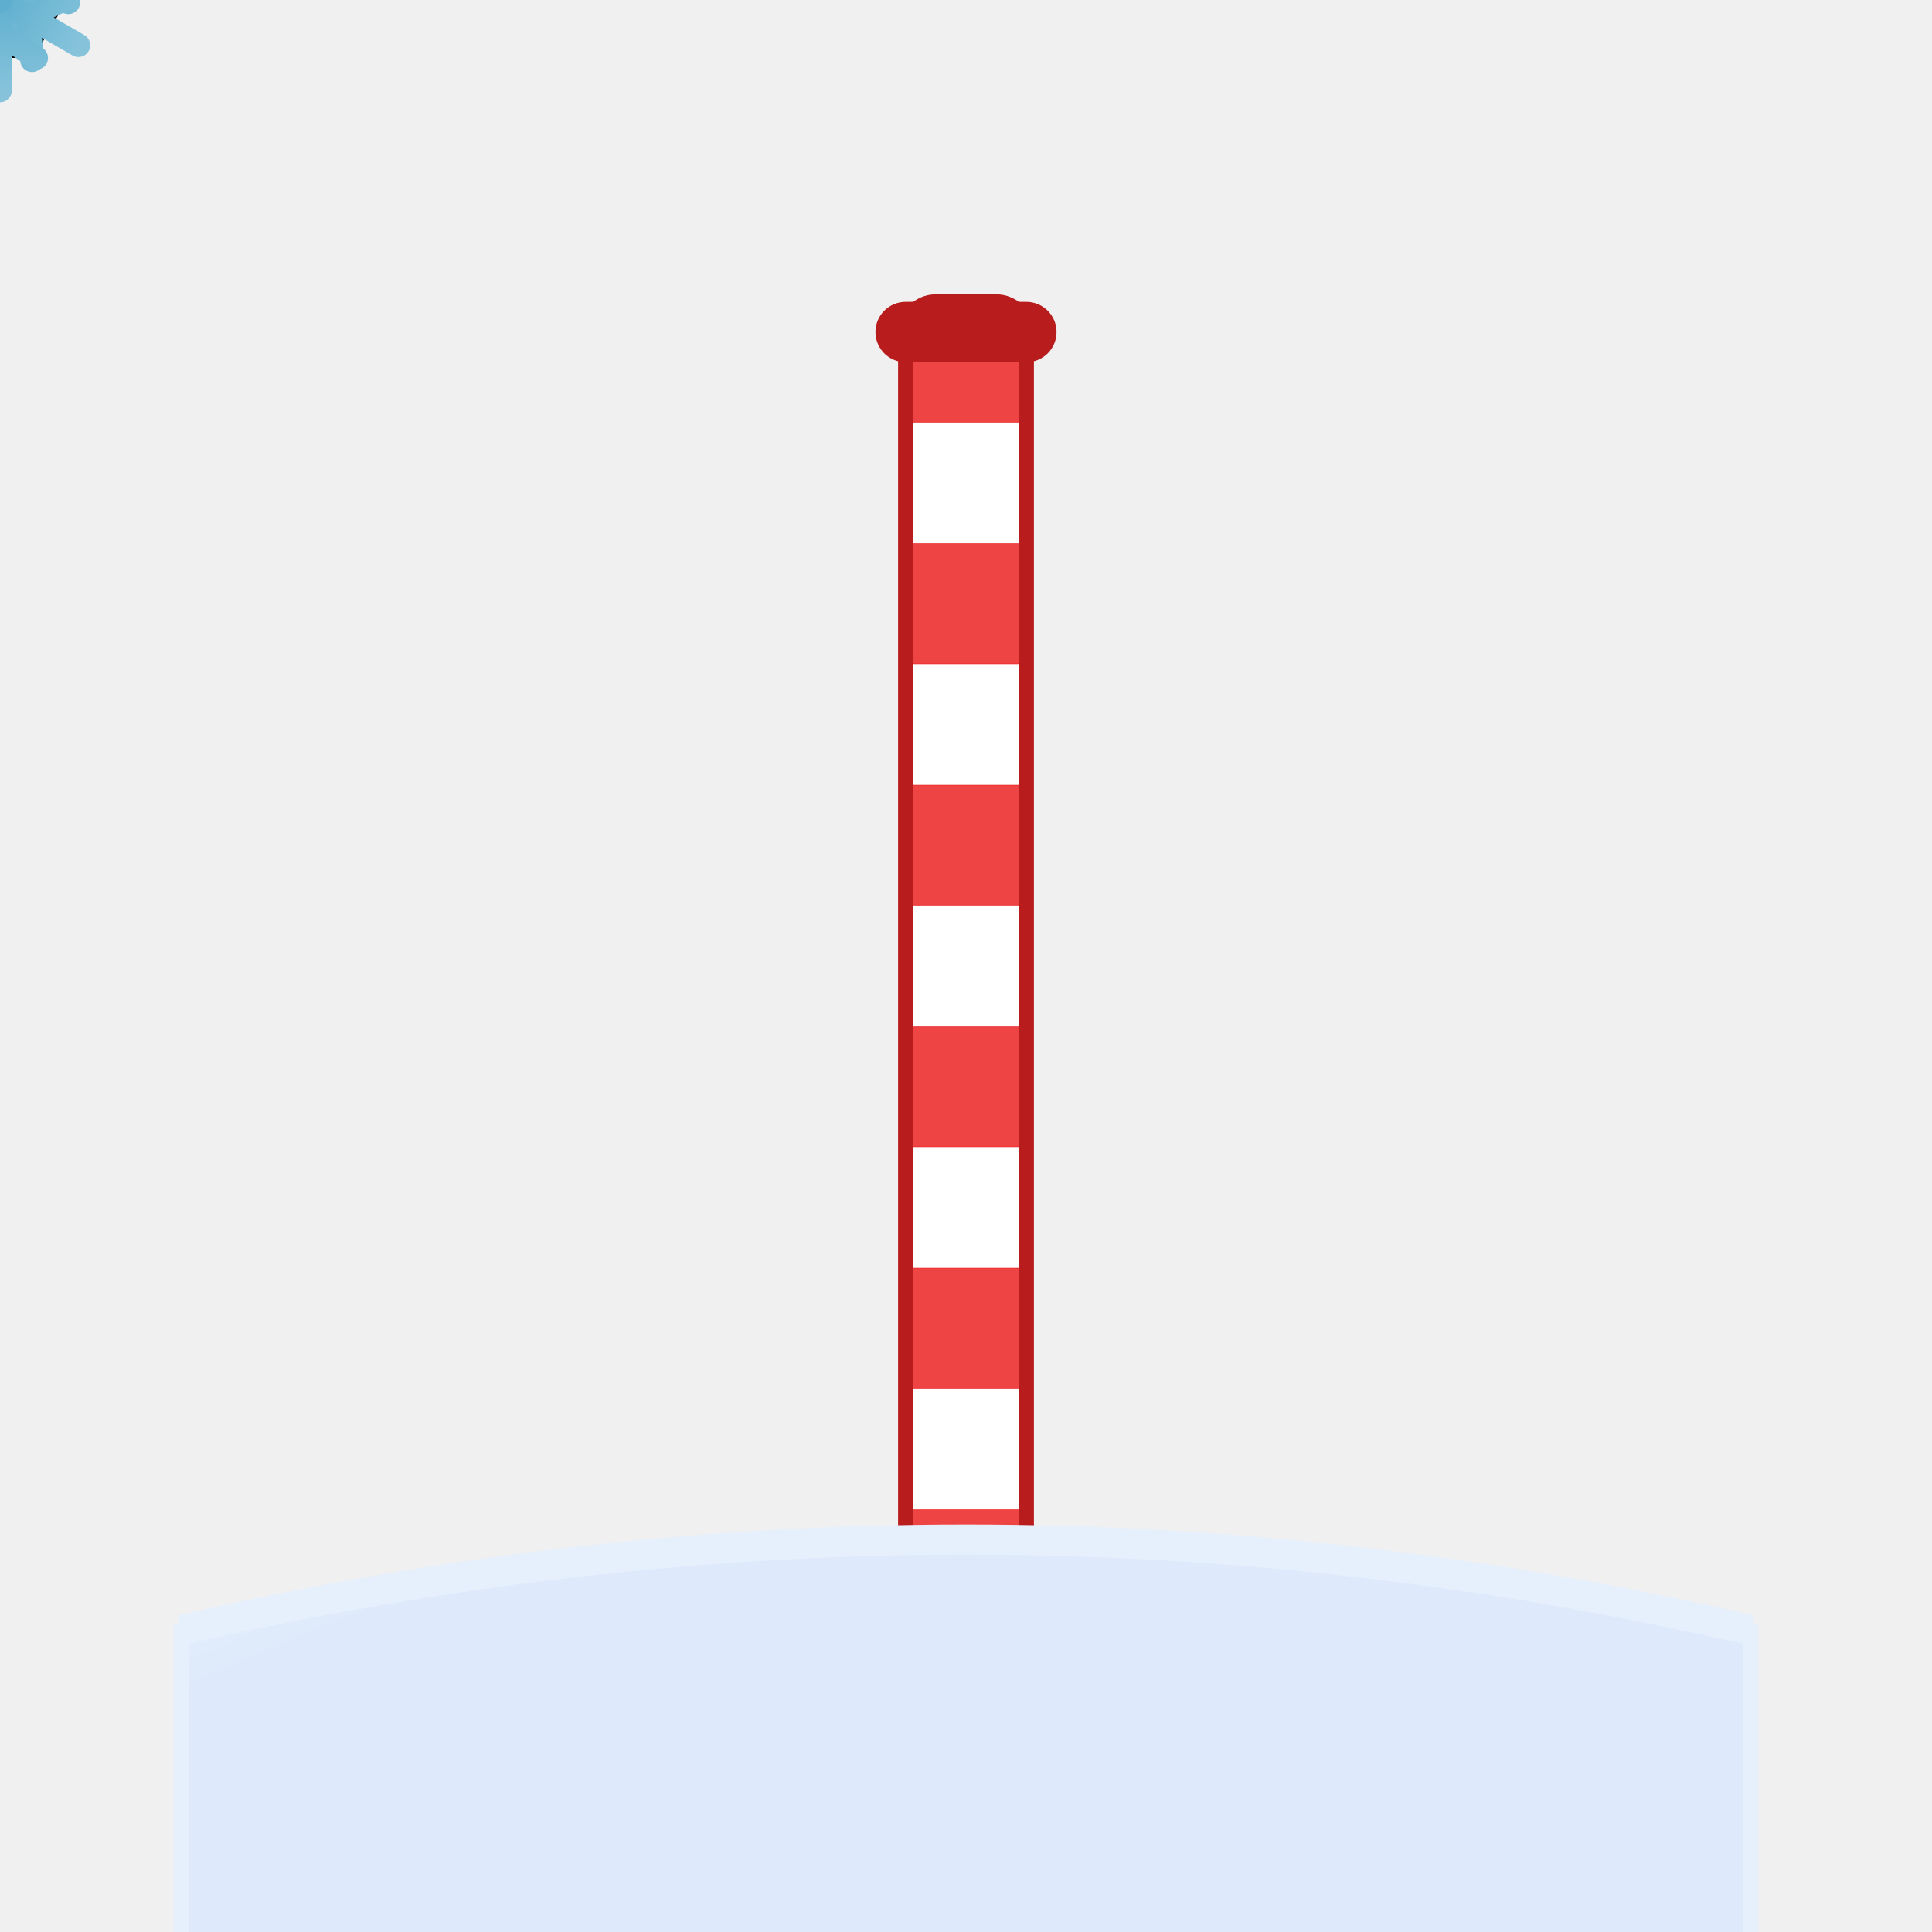
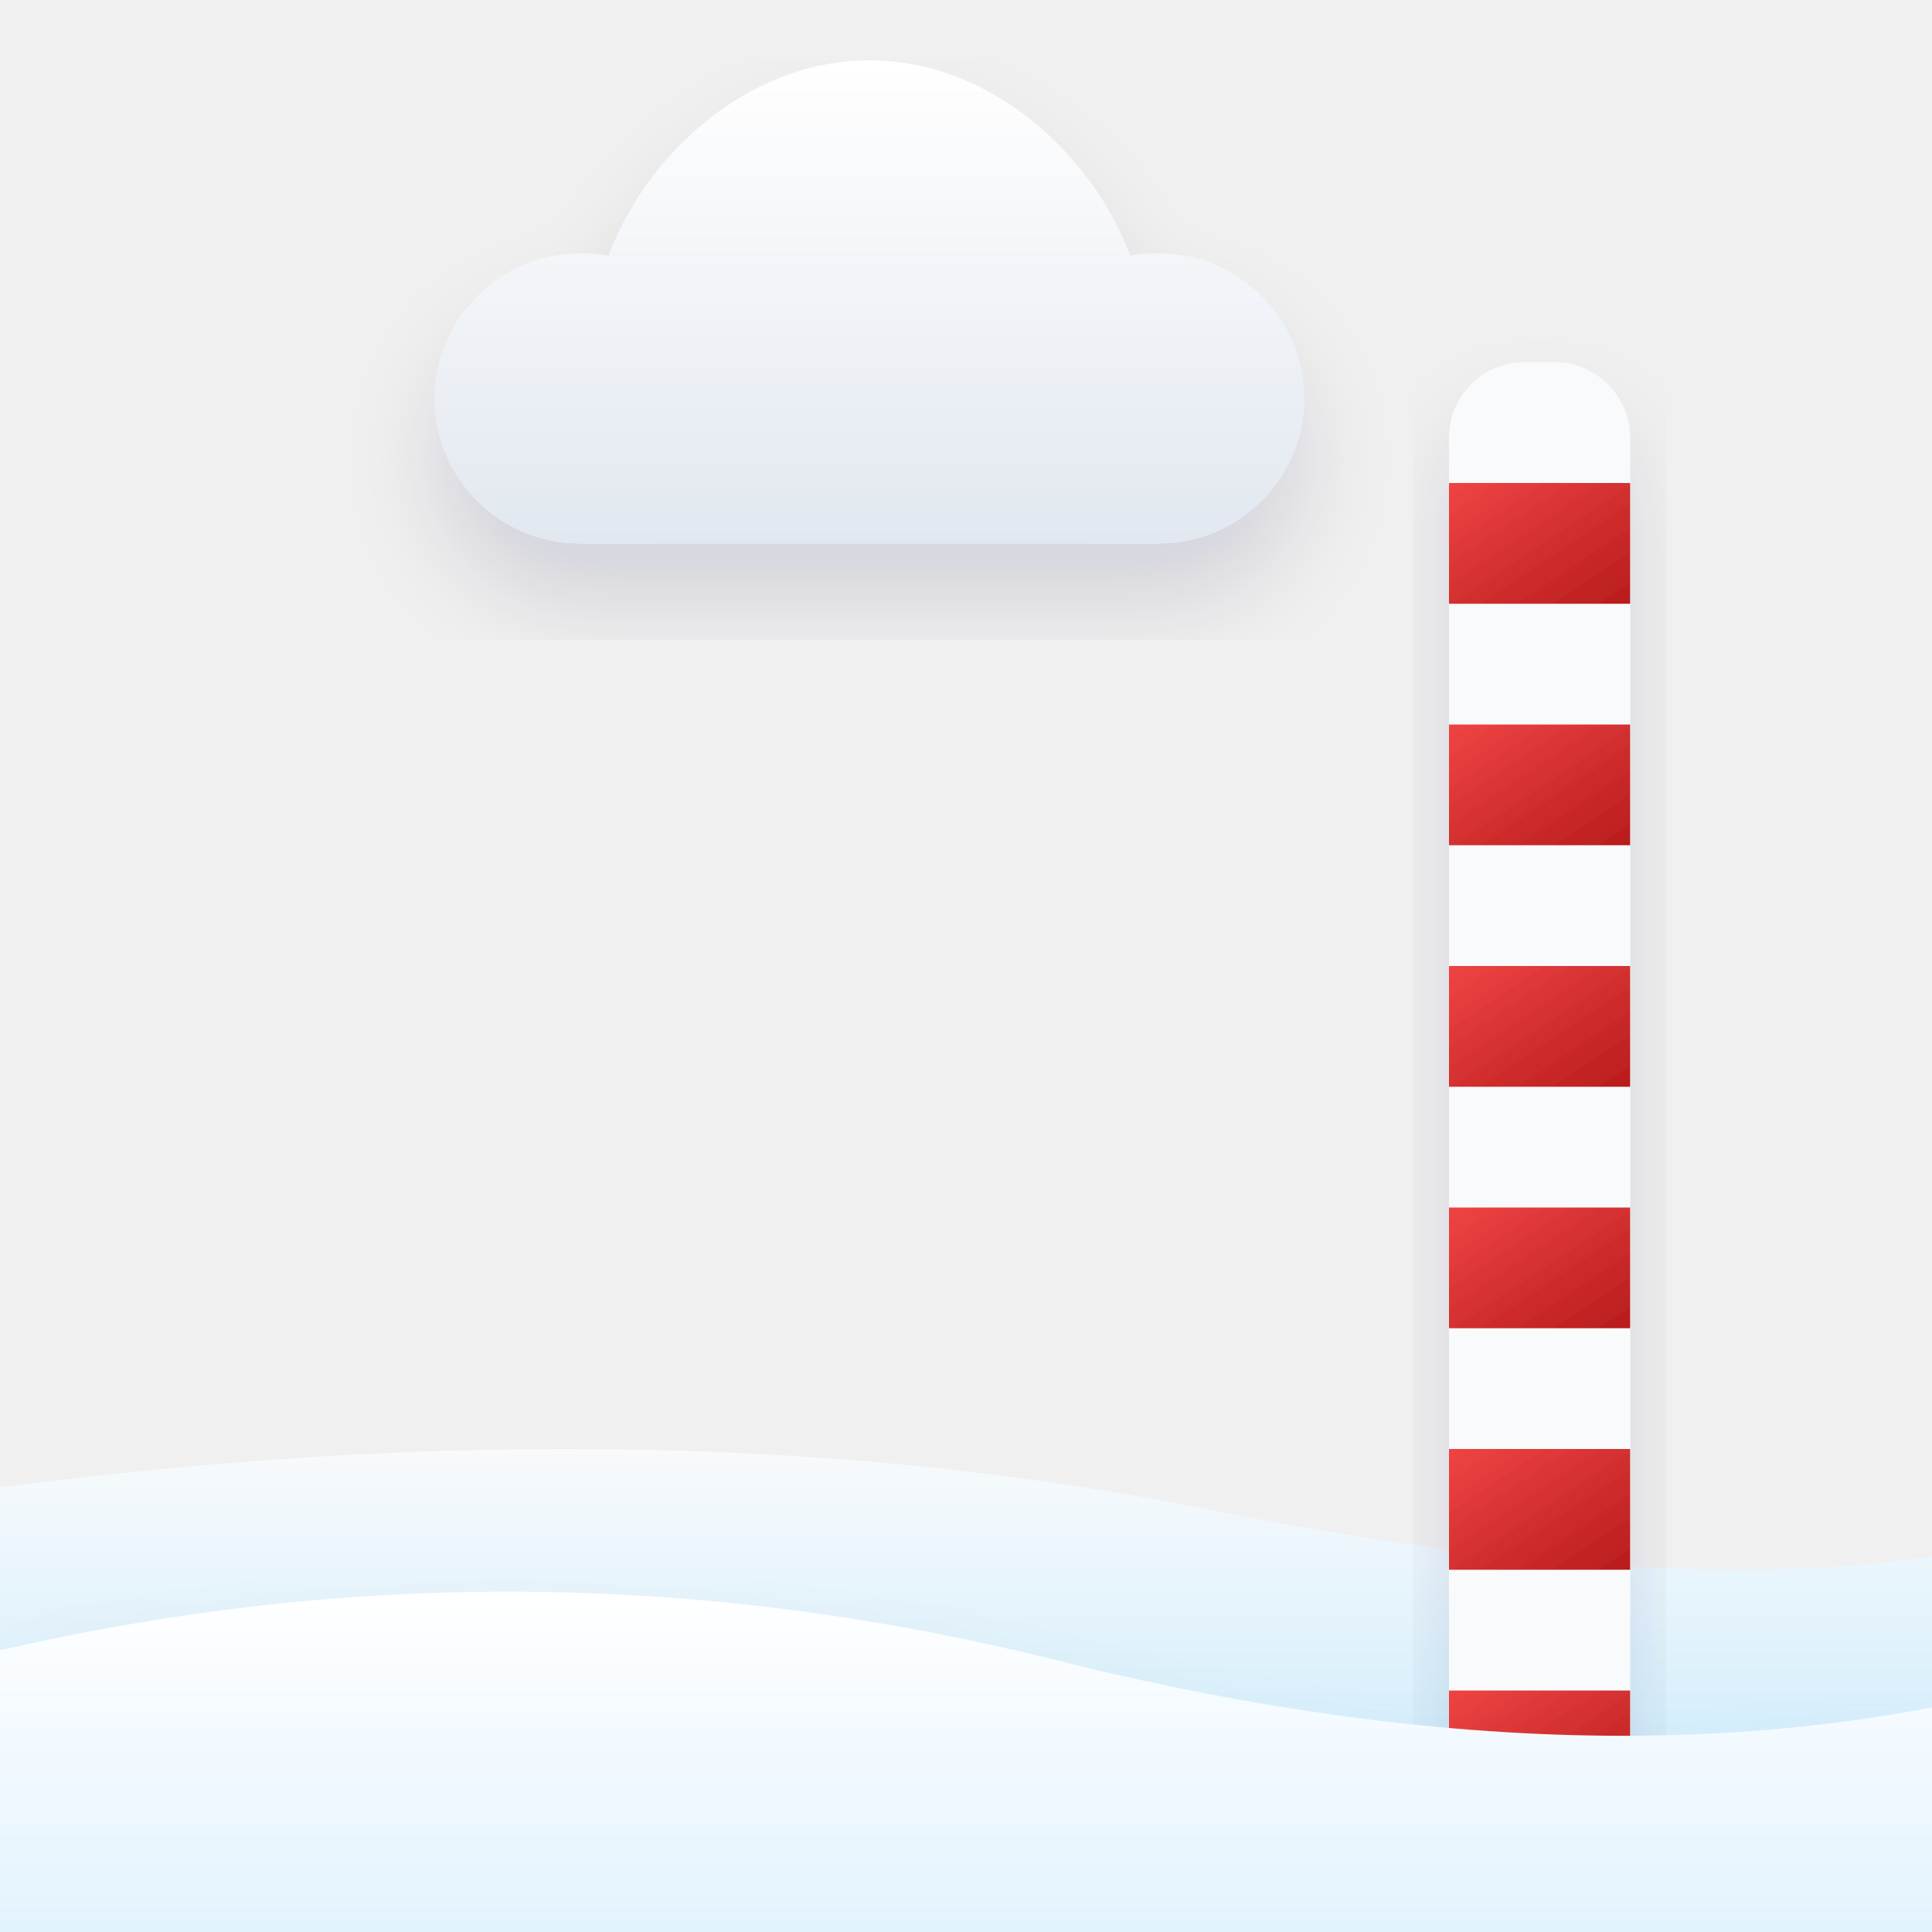
- <svg xmlns="http://www.w3.org/2000/svg" viewBox="0 0 64 64">
+ <svg xmlns="http://www.w3.org/2000/svg" viewBox="0 0 64 64" width="100%" height="100%">
  <defs>
-     <linearGradient id="snowGrad" x1="18" y1="18" x2="30" y2="46" gradientUnits="userSpaceOnUse">
-       <stop offset="0" stop-color="#f3f7fe" />
-       <stop offset="0.5" stop-color="#f3f7fe" />
-       <stop offset="1" stop-color="#deeafb" />
+     <filter id="softShadow" x="-20%" y="-20%" width="140%" height="140%">
+       <feDropShadow dx="0" dy="2" stdDeviation="1.5" flood-color="#041246" flood-opacity="0.12" />
+     </filter>
+     <linearGradient id="cloudGrad" x1="0%" y1="0%" x2="0%" y2="100%">
+       <stop offset="0%" stop-color="#ffffff" />
+       <stop offset="100%" stop-color="#e2e8f0" />
    </linearGradient>
-     <pattern id="stripePattern" x="0" y="0" width="8" height="8" patternUnits="userSpaceOnUse">
-       <rect x="0" y="0" width="8" height="4" fill="#ef4444" />
-       <rect x="0" y="4" width="8" height="4" fill="#ffffff" />
-     </pattern>
-     <linearGradient id="flakeGrad" x1="0" y1="0" x2="0" y2="1" gradientUnits="objectBoundingBox">
-       <stop offset="0" stop-color="#86c3db" />
-       <stop offset="1" stop-color="#5eafcf" />
+     <linearGradient id="snowGrad" x1="0%" y1="0%" x2="0%" y2="100%">
+       <stop offset="0%" stop-color="#7dd3fc" />
+       <stop offset="100%" stop-color="#0284c7" />
    </linearGradient>
-     <g id="crystalFlake">
-       <g stroke="url(#flakeGrad)" stroke-width="1.3" stroke-linecap="round" stroke-linejoin="round">
-         <defs>
-           <path id="boldArm" d="M 0 0 L 0 -5 M -2 -3.2 L 0 -1.8 L 2 -3.2" />
-         </defs>
-         <use href="#boldArm" />
-         <use href="#boldArm" transform="rotate(60)" />
-         <use href="#boldArm" transform="rotate(120)" />
-         <use href="#boldArm" transform="rotate(180)" />
-         <use href="#boldArm" transform="rotate(240)" />
-         <use href="#boldArm" transform="rotate(300)" />
+     <linearGradient id="driftBackGrad" x1="0%" y1="0%" x2="0%" y2="100%">
+       <stop offset="0%" stop-color="#f8fafc" />
+       <stop offset="100%" stop-color="#bae6fd" />
+     </linearGradient>
+     <linearGradient id="driftFrontGrad" x1="0%" y1="0%" x2="0%" y2="100%">
+       <stop offset="0%" stop-color="#ffffff" />
+       <stop offset="100%" stop-color="#e0f2fe" />
+     </linearGradient>
+     <linearGradient id="stickRed" x1="0%" y1="0%" x2="100%" y2="100%">
+       <stop offset="0%" stop-color="#ef4444" />
+       <stop offset="100%" stop-color="#b91c1c" />
+     </linearGradient>
+     <clipPath id="stickClip">
+       <rect x="48" y="12" width="6" height="52" rx="2.5" />
+     </clipPath>
+     <g id="snowflake">
+       <path d="M0,-3.5 L0,3.5 M-3,-1.75 L3,1.75 M-3,1.75 L3,-1.75" stroke="url(#snowGrad)" stroke-width="1.6" stroke-linecap="round" />
+     </g>
+   </defs>
+   <path d="M -5 65 L -5 50 Q 20 46 40 50 T 70 50 L 70 65 Z" fill="url(#driftBackGrad)">
+     <animateTransform attributeName="transform" type="translate" values="0 8; 0 0; 0 0; 0 8" keyTimes="0; 0.35; 0.85; 1" calcMode="spline" keySplines="0.4 0 0.2 1; 0 0 1 1; 0.4 0 1 1" dur="6s" repeatCount="indefinite" />
+   </path>
+   <g filter="url(#softShadow)">
+     <g clip-path="url(#stickClip)">
+       <rect x="48" y="12" width="6" height="52" fill="#f8fafc" />
+       <rect x="48" y="16" width="6" height="4" fill="url(#stickRed)" />
+       <rect x="48" y="24" width="6" height="4" fill="url(#stickRed)" />
+       <rect x="48" y="32" width="6" height="4" fill="url(#stickRed)" />
+       <rect x="48" y="40" width="6" height="4" fill="url(#stickRed)" />
+       <rect x="48" y="48" width="6" height="4" fill="url(#stickRed)" />
+       <rect x="48" y="56" width="6" height="4" fill="url(#stickRed)" />
+     </g>
+   </g>
+   <g>
+     <g opacity="0">
+       <animateTransform attributeName="transform" type="translate" values="18,15; 18,55" dur="2.4s" repeatCount="indefinite" />
+       <animate attributeName="opacity" values="0; 1; 1; 0" dur="2.4s" keyTimes="0; 0.15; 0.8; 1" repeatCount="indefinite" />
+       <g>
+         <animateTransform attributeName="transform" type="rotate" values="0; 180" dur="2.4s" repeatCount="indefinite" />
+         <use href="#snowflake" />
      </g>
    </g>
-   </defs>
-   <g transform="translate(28, 10)">
-     <rect x="2" y="0" width="4" height="54" rx="1" fill="url(#stripePattern)" stroke="#b91c1c" stroke-width="0.5" />
-     <rect x="1" y="0" width="6" height="2" rx="1" fill="#b91c1c" />
+     <g opacity="0">
+       <animateTransform attributeName="transform" type="translate" values="28,16; 28,53" begin="0.8s" dur="2.6s" repeatCount="indefinite" />
+       <animate attributeName="opacity" values="0; 1; 1; 0" begin="0.8s" dur="2.6s" keyTimes="0; 0.15; 0.8; 1" repeatCount="indefinite" />
+       <g>
+         <animateTransform attributeName="transform" type="rotate" values="0; -180" begin="0.8s" dur="2.6s" repeatCount="indefinite" />
+         <g transform="scale(0.8)">
+           <use href="#snowflake" />
+         </g>
+       </g>
+     </g>
+     <g opacity="0">
+       <animateTransform attributeName="transform" type="translate" values="38,17; 38,54" begin="1.4s" dur="2s" repeatCount="indefinite" />
+       <animate attributeName="opacity" values="0; 1; 1; 0" begin="1.4s" dur="2s" keyTimes="0; 0.15; 0.8; 1" repeatCount="indefinite" />
+       <g>
+         <animateTransform attributeName="transform" type="rotate" values="0; 180" begin="1.4s" dur="2s" repeatCount="indefinite" />
+         <g transform="scale(0.9)">
+           <use href="#snowflake" />
+         </g>
+       </g>
+     </g>
  </g>
-   <g>
-     <animateTransform attributeName="transform" type="translate" values="15 -10; 15 45" dur="2.5s" repeatCount="indefinite" additive="sum" />
-     <animateTransform attributeName="transform" type="rotate" values="0; 360" dur="5s" repeatCount="indefinite" additive="sum" />
-     <animate attributeName="opacity" values="0;1;1;0" dur="2.5s" repeatCount="indefinite" />
-     <use href="#crystalFlake" transform="scale(0.5)" />
+   <g filter="url(#softShadow)">
+     <path d="M -5 65 L -5 56 Q 15 50 35 55 T 70 55 L 70 65 Z" fill="url(#driftFrontGrad)">
+       <animateTransform attributeName="transform" type="translate" values="0 8; 0 0; 0 0; 0 8" keyTimes="0; 0.35; 0.85; 1" calcMode="spline" keySplines="0.4 0 0.2 1; 0 0 1 1; 0.4 0 1 1" dur="6s" repeatCount="indefinite" />
+     </path>
  </g>
-   <g>
-     <animateTransform attributeName="transform" type="translate" values="32 -10; 32 40" dur="3s" repeatCount="indefinite" begin="0.5s" additive="sum" />
-     <animateTransform attributeName="transform" type="rotate" values="0; -360" dur="6s" repeatCount="indefinite" begin="0.5s" additive="sum" />
-     <animate attributeName="opacity" values="0;1;1;0" dur="3s" repeatCount="indefinite" begin="0.5s" />
-     <use href="#crystalFlake" transform="scale(0.4)" />
+   <g filter="url(#softShadow)">
+     <g transform="translate(4, -14) scale(0.8)">
+       <g>
+         <animateTransform attributeName="transform" type="translate" values="0,0; 0,2; 0,0" dur="4s" repeatCount="indefinite" />
+         <path d="M19,40 c-3.3,0-6-2.7-6-6 c0-3.3,2.7-6,6-6 c0.4,0,0.8,0,1.2,0.1                           C21.7,24,25.9,20,31,20 c5.1,0,9.3,4,10.8,8.1 c0.4-0.1,0.8-0.1,1.2-0.1                           c3.3,0,6,2.7,6,6 c0,3.3-2.7,6-6,6 H19 z" fill="url(#cloudGrad)" />
+       </g>
+     </g>
  </g>
-   <g>
-     <animateTransform attributeName="transform" type="translate" values="50 -10; 50 45" dur="2.8s" repeatCount="indefinite" begin="1.2s" additive="sum" />
-     <animateTransform attributeName="transform" type="rotate" values="0; 360" dur="5.6s" repeatCount="indefinite" begin="1.2s" additive="sum" />
-     <animate attributeName="opacity" values="0;1;1;0" dur="2.8s" repeatCount="indefinite" begin="1.2s" />
-     <use href="#crystalFlake" transform="scale(0.6)" />
-   </g>
-   <path fill="url(#snowGrad)" stroke="#e6effc" stroke-width="0.5" stroke-miterlimit="10" d="M6 54 Q 32 48 58 54 L 58 120 L 6 120 Z">
-     <animateTransform attributeName="transform" type="translate" values="0 20; 0 -5; 0 -5; 0 20" keyTimes="0; 0.4; 0.8; 1" dur="6s" repeatCount="indefinite" />
-   </path>
-   <path d="M6 54 Q 32 48 58 54" fill="none" stroke="#e6effc" stroke-width="1">
-     <animateTransform attributeName="transform" type="translate" values="0 20; 0 -5; 0 -5; 0 20" keyTimes="0; 0.4; 0.8; 1" dur="6s" repeatCount="indefinite" />
-   </path>
</svg>
